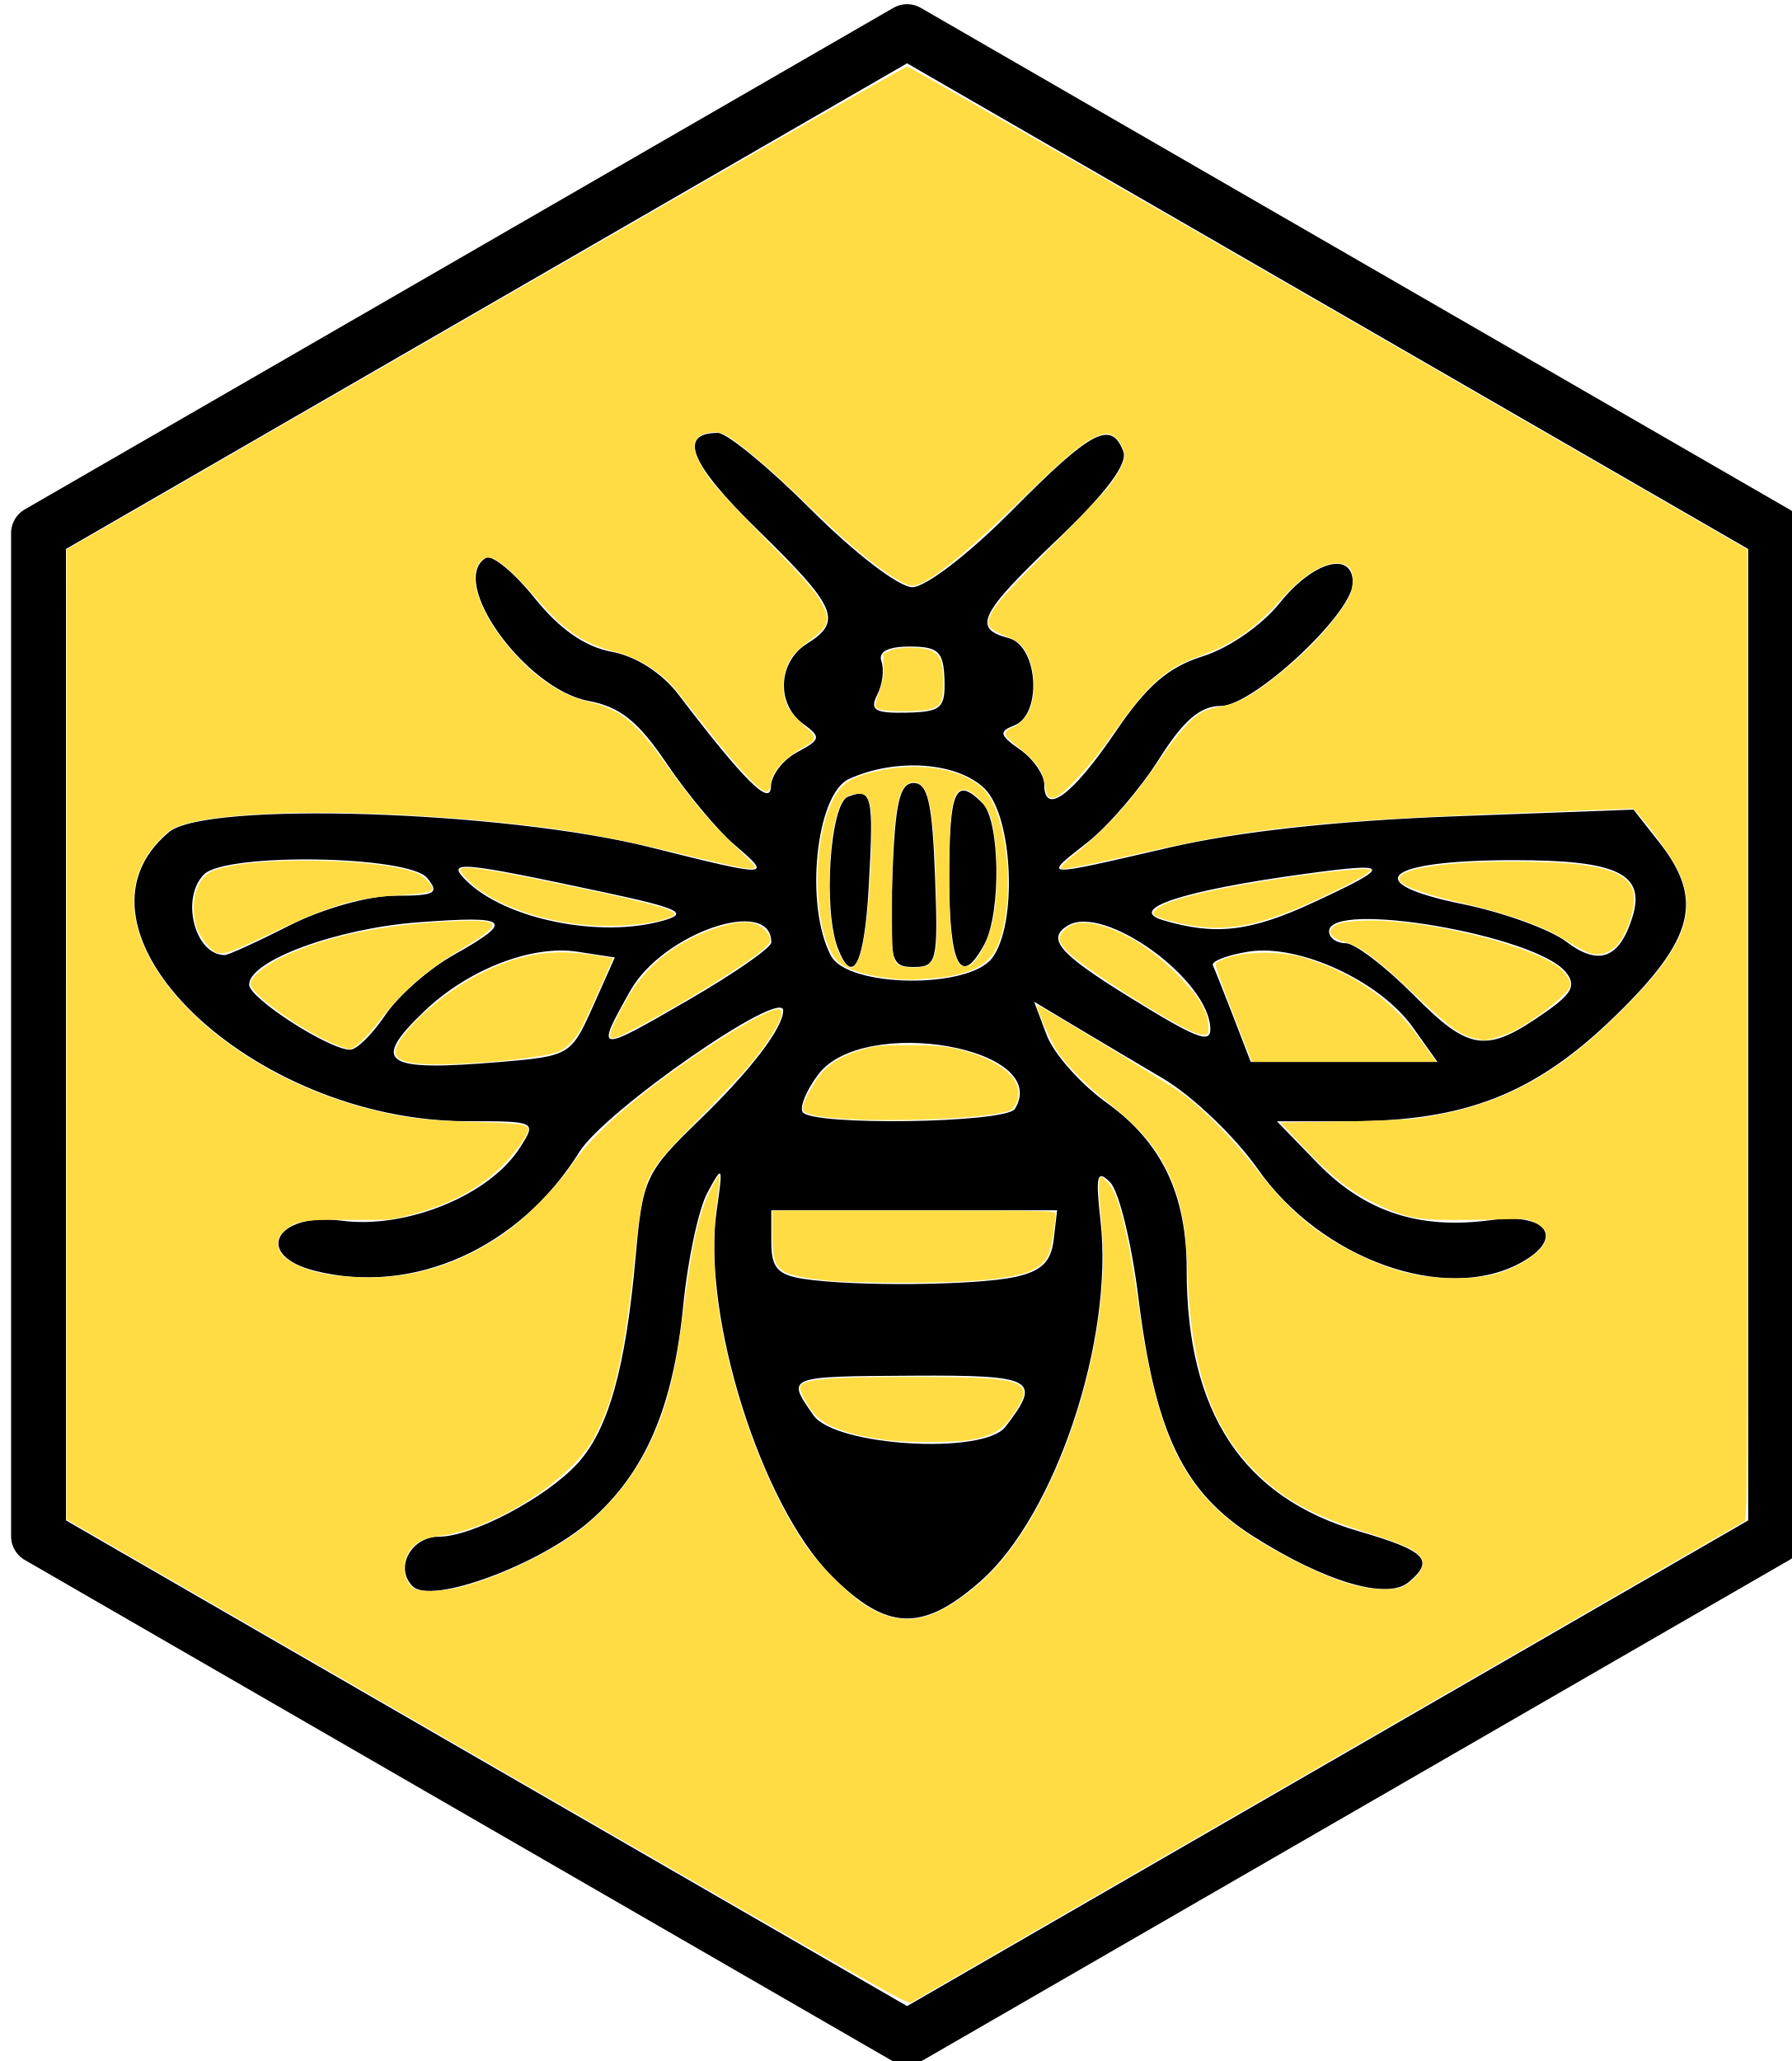
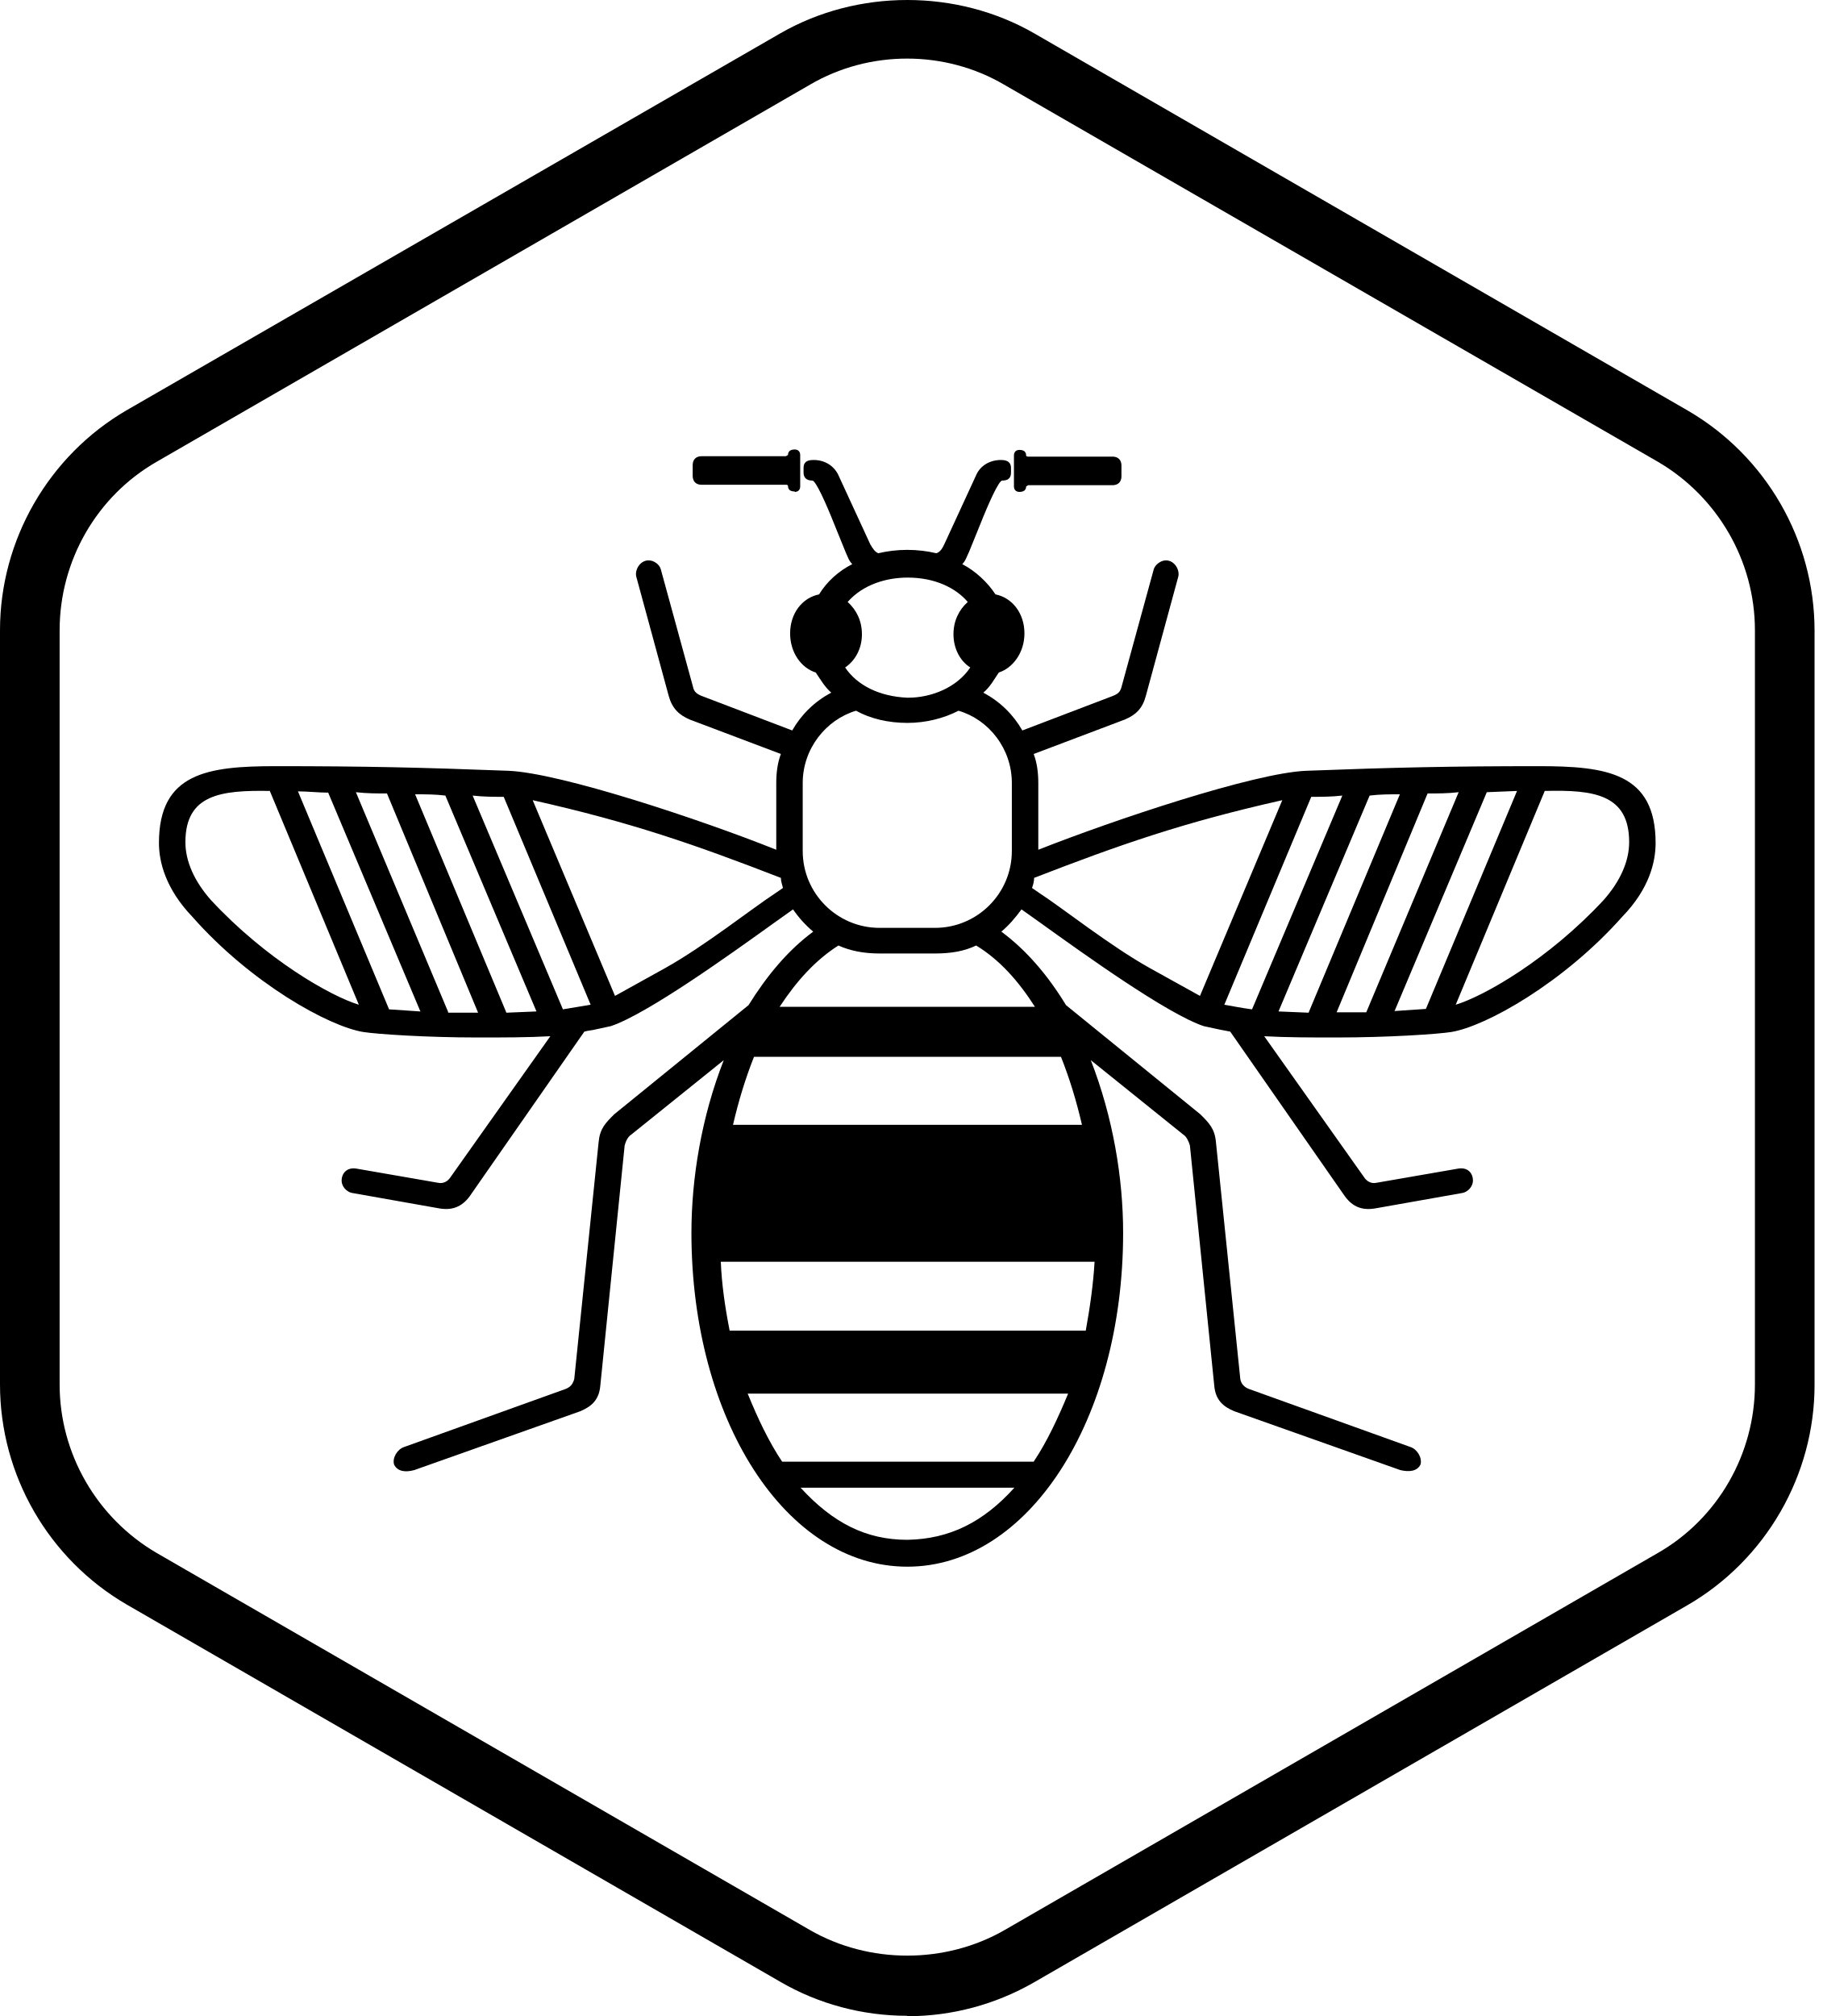
- <svg xmlns="http://www.w3.org/2000/svg" version="1.1" id="svg1" width="201.338" height="231.531" viewBox="0 0 201.338 231.531">
-   <defs id="defs1" />
-   <g id="g1">
-     <g id="g7" transform="translate(-48.51129,-15.11008)">
-       <path style="fill:#000000" d="m 141.885,192.073 c -7.872,-7.916 -14.549,-29.197 -12.853,-40.965 0.735,-5.099 0.683,-5.201 -1.03,-2.035 -0.992,1.833 -2.215,7.515 -2.718,12.626 -1.135,11.543 -4.265,18.808 -10.436,24.226 -5.661,4.97 -17.873,9.485 -19.974,7.384 -2.064,-2.064 -0.192,-5.57 2.975,-5.57 3.738,0 12.009,-4.37 15.529,-8.204 3.473,-3.783 5.422,-10.677 6.54,-23.13 0.807,-8.992 1.073,-9.562 7.287,-15.582 5.659,-5.483 9.3,-10.255 9.3,-12.187 0,-2.641 -20.008,11.238 -22.902,15.887 -6.721,10.795 -18.599,16.136 -29.692,13.352 -7.002,-1.757 -4.445,-6.619 2.965,-5.636 7.281,0.966 16.607,-2.838 20.029,-8.168 1.919,-2.989 1.897,-3 -5.903,-3.007 -24.375,-0.023 -46.594,-21.577 -33.492,-32.487 4.175,-3.477 37.556,-2.414 54.08,1.721 13.566,3.395 13.749,3.39 9.458,-0.274 -1.901,-1.624 -5.332,-5.732 -7.623,-9.129 -3.208,-4.756 -5.232,-6.377 -8.801,-7.046 -7.107,-1.333 -15.795,-13.426 -11.537,-16.058 0.687,-0.425 3.142,1.584 5.456,4.463 2.839,3.532 5.665,5.508 8.69,6.076 2.773,0.52 5.651,2.372 7.544,4.854 7.392,9.691 10.315,12.59 10.355,10.27 0.021,-1.258 1.347,-2.987 2.946,-3.842 2.666,-1.427 2.722,-1.691 0.667,-3.194 -3.048,-2.229 -2.824,-6.957 0.426,-8.987 4.048,-2.528 3.363,-4.119 -5.501,-12.766 -7.622,-7.435 -9.057,-10.924 -4.494,-10.924 1.016,0 5.747,3.9 10.514,8.667 4.875,4.875 9.831,8.667 11.327,8.667 1.505,0 6.387,-3.763 11.242,-8.667 8.868,-8.956 11.099,-10.137 12.458,-6.595 0.533,1.389 -1.897,4.642 -7.375,9.87 -8.814,8.413 -9.618,10.035 -5.503,11.111 3.326,0.87 3.803,8.595 0.607,9.821 -1.734,0.666 -1.629,1.093 0.667,2.7 1.5,1.05 2.727,2.826 2.727,3.945 0,3.544 3.177,1.189 8,-5.93 3.506,-5.176 5.946,-7.288 9.813,-8.494 2.923,-0.912 6.667,-3.511 8.667,-6.017 3.724,-4.667 8.187,-5.886 8.187,-2.236 0,3.409 -11.167,13.824 -14.825,13.827 -2.311,0.002 -4.206,1.634 -6.964,5.998 -2.083,3.298 -5.683,7.49 -8,9.316 -5.093,4.015 -5.508,3.988 9.189,0.596 7.786,-1.797 18.917,-3.015 32.034,-3.505 l 20.102,-0.751 2.898,3.685 c 5.053,6.424 3.925,10.862 -4.955,19.498 -8.985,8.738 -16.817,11.827 -29.984,11.827 h -8.02 l 4.536,4.68 c 5.33,5.499 11.48,7.522 19.519,6.42 6.388,-0.876 8.365,2.102 3.223,4.854 -8.456,4.525 -22.32,-0.458 -29.421,-10.577 -2.567,-3.657 -7.367,-8.242 -10.667,-10.188 -3.3,-1.947 -7.906,-4.682 -10.236,-6.079 l -4.236,-2.54 1.423,3.769 c 0.782,2.073 3.806,5.482 6.718,7.575 6.208,4.462 8.998,10.287 8.998,18.786 0,15.989 6.314,25.572 19.343,29.36 7.563,2.199 8.575,3.241 5.568,5.737 -2.406,1.997 -9.374,-0.064 -17.377,-5.139 -7.899,-5.009 -11.059,-11.57 -12.967,-26.913 -0.757,-6.093 -2.178,-11.891 -3.158,-12.883 -1.487,-1.507 -1.667,-0.794 -1.089,4.334 1.505,13.351 -5.069,33.086 -13.482,40.473 -6.565,5.764 -10.553,5.605 -16.792,-0.669 z m 19.582,-16.667 c 4.154,-5.368 3.314,-5.831 -10.435,-5.753 -14.246,0.081 -14.197,0.061 -11.119,4.456 2.426,3.464 19.101,4.467 21.554,1.297 z m 1.037,-16.831 c 2.986,-0.634 4.099,-1.692 4.39,-4.176 l 0.39,-3.327 H 151.228 135.172 l -9.1e-4,3.578 c -7.3e-4,2.88 0.714,3.686 3.666,4.134 5.651,0.856 19.211,0.736 23.667,-0.209 z m 0.036,-18.895 c 4.252,-6.879 -17.018,-10.594 -22.098,-3.859 -1.318,1.747 -2.108,3.643 -1.755,4.214 0.974,1.577 22.861,1.251 23.853,-0.355 z m -47.422,-11.475 2.47,-5.534 -4.209,-0.646 c -5.143,-0.789 -12.298,1.996 -17.209,6.7 -6.064,5.808 -4.566,6.796 8.61,5.68 7.729,-0.655 7.911,-0.764 10.337,-6.2 z m 92.134,2.315 c -3.718,-5.222 -12.824,-9.413 -18.473,-8.502 -2.415,0.389 -4.212,1.086 -3.993,1.548 0.219,0.462 1.265,3.09 2.326,5.84 l 1.928,5 h 10.49 10.49 z m -115.46,-1.368 c 1.442,-2.152 4.892,-5.189 7.667,-6.748 6.977,-3.921 6.4,-4.458 -3.955,-3.684 -9.168,0.686 -19,4.31 -19,7.004 0,1.518 8.905,7.265 11.333,7.314 0.733,0.015 2.513,-1.734 3.955,-3.886 z m 43.379,-8.174 c 0,-5.236 -12.201,-1.048 -15.847,5.441 -3.962,7.049 -3.879,7.062 6.514,1.045 5.133,-2.972 9.333,-5.891 9.333,-6.486 z m 87.055,7.789 c 2.96,-2.085 3.405,-3.004 2.174,-4.488 -3.439,-4.144 -26.562,-8.097 -26.562,-4.541 0,0.733 0.842,1.333 1.872,1.333 1.029,0 4.479,2.633 7.667,5.85 6.272,6.332 8.149,6.565 14.85,1.844 z m -37.727,1.972 c -0.028,-5.514 -11.95,-14.166 -16.039,-11.639 -2.372,1.466 -0.963,3.121 6.716,7.883 7.653,4.746 9.331,5.422 9.323,3.756 z m -24.518,-8 c 2.869,-3.78 2.355,-15.834 -0.811,-19 -3.019,-3.019 -9.981,-3.529 -15.271,-1.119 -3.737,1.703 -5.012,14.275 -2.016,19.874 1.909,3.567 15.436,3.751 18.097,0.246 z m -17.335,-1.109 c -1.678,-4.373 -0.877,-16.246 1.148,-17.023 2.696,-1.035 2.898,-0.152 2.321,10.132 -0.488,8.695 -1.787,11.274 -3.469,6.891 z m 6.135,-8.224 c 0.306,-8.123 0.817,-10.333 2.389,-10.333 1.572,0 2.083,2.21 2.389,10.333 0.366,9.708 0.221,10.333 -2.389,10.333 -2.611,0 -2.755,-0.625 -2.389,-10.333 z m 6.389,0.333 c 0,-9.942 0.674,-11.459 3.733,-8.4 1.963,1.963 2.106,12.296 0.22,15.821 -2.653,4.958 -3.953,2.518 -3.953,-7.421 z m 76.725,4.482 c 1.57,-4.946 -1.58,-6.482 -13.288,-6.482 -14.56,0 -17.538,2.535 -5.793,4.931 4.587,0.936 9.844,2.84 11.681,4.232 3.631,2.751 5.942,1.914 7.4,-2.681 z m -150.833,0.845 c 3.707,-1.881 8.851,-3.328 11.83,-3.328 4.534,0 5.039,-0.28 3.611,-2 -2.103,-2.534 -22.606,-2.861 -25.067,-0.4 -2.677,2.677 -1.027,9.087 2.333,9.061 0.403,-0.003 3.685,-1.503 7.293,-3.333 z m 42.107,-0.575 c 2.733,-0.805 1.532,-1.367 -6.667,-3.12 -16.389,-3.505 -17.911,-3.639 -15.654,-1.382 4.419,4.419 15.21,6.595 22.321,4.502 z m 73,-2.038 c 8.941,-4.163 8.8,-4.52 -1.248,-3.146 -13.498,1.846 -19.882,3.942 -15.752,5.172 5.928,1.766 9.863,1.296 17,-2.026 z M 154.625,91.41 c -0.103,-3.105 -0.698,-3.664 -3.899,-3.667 -2.453,-0.002 -3.568,0.581 -3.18,1.664 0.329,0.917 0.115,2.61 -0.476,3.763 -0.873,1.706 -0.258,2.079 3.302,2 3.891,-0.086 4.362,-0.502 4.254,-3.76 z" id="path1" />
-       <path style="opacity:1;fill:none;fill-opacity:1;stroke:#000000;stroke-width:7.559;stroke-linecap:butt;stroke-linejoin:round;stroke-miterlimit:4.4;stroke-dasharray:none;stroke-opacity:1" id="path7" d="m 197.829,202.521 0,138.176 -119.664,69.088 -119.664,-69.088 -1e-6,-138.176 119.664,-69.088 z" transform="matrix(0.8155053,0,0,0.8155053,86.68157,-90.15166)" />
-     </g>
-     <g id="g2" style="fill:#ffdc44;fill-opacity:1">
-       <path style="fill:#ffdc44;fill-opacity:1;stroke:none;stroke-width:1.503;stroke-linejoin:round;stroke-miterlimit:4.4" d="M 58.129,199.941 C 34.031,186.029 12.771,173.757 10.885,172.67 l -3.43,-1.977 0.01,-54.48 0.01,-54.48 L 54.524,34.594 c 25.877,-14.926 47.206,-27.138 47.398,-27.138 0.192,0 21.511,12.212 47.375,27.138 l 47.025,27.138 0.005,54.478 c 0.005,51.672 -0.013,54.489 -0.343,54.693 -0.191,0.118 -21.239,12.272 -46.772,27.008 -25.533,14.736 -46.614,26.912 -46.846,27.059 -0.39,0.246 -3.813,-1.691 -44.237,-25.028 z m 45.704,-18.307 c 2.085,-0.555 4.967,-2.447 7.348,-4.824 6.056,-6.046 11.223,-18.72 12.487,-30.632 0.371,-3.496 0.369,-6.161 -0.008,-9.89 -0.287,-2.844 -0.258,-4.076 0.099,-4.076 0.089,0 0.435,0.311 0.768,0.69 1.18,1.344 2.227,5.616 3.412,13.923 2.407,16.875 5.767,22.437 17.099,28.305 4.621,2.393 7.725,3.402 10.474,3.405 1.681,0.002 2.155,-0.151 3.132,-1.009 1.031,-0.905 1.395,-1.671 1.115,-2.346 -0.392,-0.946 -1.725,-1.585 -6.452,-3.094 -5.651,-1.804 -8.717,-3.442 -11.717,-6.259 -5.409,-5.08 -7.81,-11.843 -8.174,-23.024 -0.167,-5.118 -0.681,-7.796 -2.101,-10.926 -1.34,-2.955 -3.316,-5.253 -7.096,-8.252 -2.378,-1.886 -4.407,-3.966 -5.567,-5.708 -0.631,-0.947 -2.349,-4.991 -2.12,-4.991 0.312,0 15.099,9.003 16.411,9.991 2.381,1.794 5.767,5.251 8.108,8.279 3.529,4.564 6.492,7.141 10.75,9.348 4.209,2.182 7.601,3.066 11.726,3.054 3.123,-0.009 4.97,-0.408 7.118,-1.54 3.231,-1.702 4.019,-3.621 1.921,-4.678 -0.931,-0.469 -1.127,-0.492 -3.472,-0.411 -1.367,0.047 -4.006,0.086 -5.865,0.087 -4.117,8e-4 -5.665,-0.34 -8.947,-1.97 -2.74,-1.361 -4.823,-3.029 -7.999,-6.405 l -2.432,-2.585 6.806,-0.108 c 3.743,-0.06 7.522,-0.209 8.397,-0.331 9.397,-1.318 15.675,-4.632 23.363,-12.333 6.804,-6.816 8.37,-10.822 6.097,-15.597 -0.616,-1.293 -2.768,-4.332 -4.344,-6.133 l -0.661,-0.756 -10.836,0.41 c -24.401,0.923 -31.541,1.659 -44.436,4.577 -5.095,1.153 -8.229,1.794 -8.77,1.794 -0.564,0 -0.236,-0.425 1.265,-1.637 3.703,-2.99 6.474,-6.076 9.608,-10.701 1.967,-2.902 3.664,-4.782 4.817,-5.336 0.459,-0.22 1.382,-0.487 2.052,-0.594 2.108,-0.335 4.253,-1.642 8.003,-4.877 2.197,-1.895 4.49,-4.436 5.758,-6.379 0.75,-1.149 0.921,-1.588 0.989,-2.533 0.103,-1.427 -0.254,-2.065 -1.264,-2.254 -1.672,-0.314 -4.179,1.14 -6.555,3.802 -3.203,3.589 -5.553,5.229 -9.574,6.684 -3.787,1.37 -5.725,3.19 -10.226,9.604 -1.922,2.739 -4.969,5.98 -5.811,6.183 -0.74,0.178 -0.903,-0.023 -1.125,-1.384 -0.27,-1.657 -0.922,-2.602 -2.886,-4.176 -1.64,-1.315 -1.767,-1.496 -1.359,-1.946 0.18,-0.199 0.441,-0.362 0.58,-0.362 0.47,0 1.534,-1.077 1.916,-1.938 0.867,-1.96 0.585,-5.199 -0.602,-6.909 -0.432,-0.622 -0.851,-0.916 -1.925,-1.348 -2.136,-0.859 -2.428,-1.288 -1.762,-2.589 0.617,-1.206 1.553,-2.244 6.938,-7.694 2.971,-3.007 5.78,-5.954 6.243,-6.549 1.048,-1.348 1.803,-2.817 1.803,-3.507 0,-0.723 -0.744,-1.984 -1.327,-2.25 -0.692,-0.315 -1.036,-0.274 -2.153,0.259 -1.485,0.709 -3.167,2.154 -8.586,7.376 -6.538,6.3 -10.298,9.244 -11.805,9.244 -0.958,0 -3.978,-2.038 -7.168,-4.837 -0.917,-0.805 -3.278,-3.01 -5.246,-4.901 -3.836,-3.684 -7.248,-6.553 -8.572,-7.208 -0.647,-0.32 -1.014,-0.375 -1.754,-0.264 -2.345,0.352 -2.274,2.152 0.215,5.483 0.53,0.709 3.071,3.437 5.646,6.061 4.958,5.053 6.093,6.356 6.867,7.885 0.848,1.673 0.559,2.429 -1.503,3.928 -0.769,0.559 -1.657,1.375 -1.974,1.813 -1.104,1.525 -1.298,4.03 -0.442,5.709 0.223,0.437 1.014,1.34 1.757,2.006 1.591,1.426 1.578,1.535 -0.313,2.631 -2.045,1.185 -3.406,2.795 -3.406,4.03 0,0.264 -0.121,0.581 -0.269,0.704 -0.59,0.49 -2.737,-1.699 -7.192,-7.332 -1.081,-1.367 -2.417,-3.053 -2.968,-3.748 -1.784,-2.246 -4.316,-3.85 -7.266,-4.603 -3.038,-0.776 -5.326,-2.237 -7.697,-4.917 -4.714,-5.327 -6.127,-6.345 -7.204,-5.188 -1.687,1.811 0.168,6.566 4.229,10.841 2.504,2.636 5.133,4.278 7.889,4.927 3.591,0.845 5.324,2.257 8.823,7.187 2.828,3.986 4.977,6.521 7.657,9.035 1.215,1.14 2.21,2.185 2.21,2.322 1.81e-4,0.493 -1.132,0.286 -9.543,-1.743 C 69.644,94.274 64.65,93.358 59.645,92.763 43.643,90.861 26.452,90.808 20.539,92.642 c -1.102,0.342 -1.531,0.613 -2.494,1.576 -4.8,4.8 -3.813,11.818 2.625,18.657 5.025,5.338 12.583,9.612 20.655,11.68 4.023,1.031 6.434,1.327 12.057,1.48 4.968,0.135 5.965,0.276 5.965,0.843 0,0.616 -1.454,2.646 -2.969,4.143 -2.632,2.602 -6.019,4.383 -10.497,5.52 -2.059,0.523 -2.314,0.542 -6.615,0.497 -5.101,-0.054 -6.096,0.113 -7.31,1.225 -0.576,0.527 -0.722,0.808 -0.722,1.381 0,1.01 0.596,1.71 2.084,2.448 1.742,0.864 3.741,1.258 7.064,1.393 5.755,0.234 10.956,-1.311 16.082,-4.779 2.361,-1.597 6.005,-5.257 7.654,-7.686 2.307,-3.399 6.478,-7.169 12.988,-11.74 4.85,-3.405 9.471,-6.039 10.373,-5.912 1.04,0.147 -0.48,2.978 -3.553,6.617 -0.554,0.656 -2.894,3.116 -5.2,5.467 -3.987,4.064 -4.972,5.218 -5.744,6.722 -0.654,1.276 -1.123,3.761 -1.619,8.584 -1.142,11.117 -2.271,16.247 -4.529,20.581 -2.527,4.853 -11.298,10.474 -17.493,11.212 -1.854,0.221 -2.91,0.823 -3.512,2.002 -0.708,1.388 -0.422,3.132 0.636,3.873 0.629,0.44 3.054,0.399 5.078,-0.086 3.607,-0.865 8.545,-3.076 12.227,-5.475 3.606,-2.35 6.978,-6.183 9.001,-10.232 2.116,-4.234 3.074,-7.962 4.075,-15.847 0.95,-7.486 1.834,-11.181 3.272,-13.677 l 0.687,-1.193 -2.86e-4,0.696 c -1.57e-4,0.383 -0.13,1.591 -0.288,2.684 -0.374,2.583 -0.373,7.139 0.002,10.171 1.217,9.83 5.062,20.772 9.806,27.902 1.339,2.013 4.79,5.558 6.597,6.777 2.372,1.6 4.65,2.091 6.91,1.489 z" id="path18" />
-       <path style="fill:#ffdc44;fill-opacity:1;stroke:none;stroke-width:1.503;stroke-linejoin:round;stroke-miterlimit:4.4" d="m 24.237,106.978 c -0.705,-0.301 -1.863,-1.834 -2.172,-2.875 -0.487,-1.641 -0.389,-3.473 0.253,-4.702 0.641,-1.227 1.329,-1.654 3.35,-2.078 5.04,-1.056 16.085,-0.787 20.387,0.497 0.986,0.294 1.477,0.572 1.938,1.098 0.34,0.387 0.618,0.787 0.618,0.888 0,0.415 -0.9,0.594 -3.902,0.776 -5.064,0.308 -7.61,1.089 -14.924,4.581 -3.841,1.833 -4.782,2.141 -5.548,1.815 z" id="path19" />
-       <path style="fill:#ffdc44;fill-opacity:1;stroke:none;stroke-width:1.503;stroke-linejoin:round;stroke-miterlimit:4.4" d="m 38.11,117.504 c -3.6,-1.295 -9.977,-5.76 -9.977,-6.984 0,-0.726 1.609,-2.072 3.628,-3.034 4.916,-2.345 11.424,-3.692 19.365,-4.008 5.366,-0.214 5.491,0.268 0.803,3.091 -4.263,2.568 -6.811,4.819 -9.624,8.506 -1.057,1.385 -2.618,2.842 -3.019,2.818 -0.066,-0.004 -0.595,-0.178 -1.176,-0.387 z" id="path20" />
-       <path style="fill:#ffdc44;fill-opacity:1;stroke:none;stroke-width:1.503;stroke-linejoin:round;stroke-miterlimit:4.4" d="m 46.867,119.488 c -2.653,-0.29 -3.059,-1.092 -1.573,-3.109 1.956,-2.654 5.741,-5.631 9.301,-7.315 4.138,-1.957 7.455,-2.462 11.858,-1.804 1.286,0.192 2.361,0.369 2.391,0.394 0.064,0.054 -2.653,6.121 -3.404,7.602 -0.719,1.418 -1.659,2.439 -2.65,2.877 -1.88,0.832 -12.467,1.732 -15.924,1.355 z" id="path21" />
-       <path style="fill:#ffdc44;fill-opacity:1;stroke:none;stroke-width:1.503;stroke-linejoin:round;stroke-miterlimit:4.4" d="m 66.405,103.96 c -5.763,-0.38 -11.499,-2.539 -14.023,-5.278 -0.743,-0.806 -0.804,-0.939 -0.506,-1.106 0.619,-0.346 4.213,0.268 14.876,2.542 5.688,1.213 8.456,1.954 8.886,2.378 0.248,0.244 0.193,0.32 -0.408,0.571 -1.744,0.729 -5.519,1.11 -8.825,0.892 z" id="path22" />
-       <path style="fill:#ffdc44;fill-opacity:1;stroke:none;stroke-width:1.503;stroke-linejoin:round;stroke-miterlimit:4.4" d="m 68.575,116.435 c -0.143,-0.373 0.374,-1.549 1.827,-4.154 1.389,-2.49 3.381,-4.562 5.848,-6.08 2.874,-1.769 6.432,-2.873 8.192,-2.543 0.917,0.172 1.856,0.938 2.039,1.663 0.12,0.474 0.022,0.651 -0.724,1.317 -1.786,1.595 -8.894,6.008 -13.958,8.666 -2.643,1.387 -3.068,1.536 -3.224,1.13 z" id="path23" />
-       <path style="fill:#ffdc44;fill-opacity:1;stroke:none;stroke-width:1.503;stroke-linejoin:round;stroke-miterlimit:4.4" d="m 93.789,125.618 c -2.424,-0.211 -3.493,-0.518 -3.592,-1.033 -0.119,-0.62 1.352,-3.32 2.357,-4.325 1.113,-1.113 2.394,-1.798 4.507,-2.408 1.346,-0.389 2.016,-0.449 5.032,-0.45 3.734,-0.002 5.342,0.245 7.948,1.222 3.604,1.35 5.207,3.58 3.998,5.562 -0.347,0.569 -0.531,0.65 -2.137,0.941 -3.665,0.665 -13.148,0.922 -18.113,0.49 z" id="path24" />
-       <path style="fill:#ffdc44;fill-opacity:1;stroke:none;stroke-width:1.503;stroke-linejoin:round;stroke-miterlimit:4.4" d="m 93.694,143.918 c -2.829,-0.203 -5.048,-0.642 -5.718,-1.131 -0.972,-0.71 -1.192,-1.496 -1.193,-4.261 l -3.09e-4,-2.535 h 15.905 c 15.105,0 15.905,0.018 15.905,0.353 0,0.988 -0.452,3.752 -0.726,4.436 -0.806,2.015 -3.024,2.768 -9.314,3.162 -3.691,0.231 -11.483,0.219 -14.86,-0.024 z" id="path25" />
-       <path style="fill:#ffdc44;fill-opacity:1;stroke:none;stroke-width:1.503;stroke-linejoin:round;stroke-miterlimit:4.4" d="m 99.28,161.742 c -4.155,-0.604 -6.602,-1.514 -7.781,-2.892 -0.865,-1.01 -1.751,-2.698 -1.61,-3.066 0.334,-0.869 2.948,-1.102 12.408,-1.104 13.444,-0.003 14.31,0.353 11.252,4.621 -0.995,1.388 -2.177,2.041 -4.426,2.441 -1.938,0.345 -7.464,0.345 -9.842,-0.001 z" id="path26" />
-       <path style="fill:#ffdc44;fill-opacity:1;stroke:none;stroke-width:1.503;stroke-linejoin:round;stroke-miterlimit:4.4" d="m 133.605,115.747 c -3.291,-1.573 -11.698,-6.95 -13.362,-8.546 -1.331,-1.277 -1.492,-1.853 -0.739,-2.639 1.1,-1.148 2.739,-1.197 5.452,-0.163 2.384,0.909 4.992,2.724 7.36,5.12 2.396,2.426 3.382,4.064 3.441,5.716 0.032,0.902 -0.002,0.977 -0.462,1.028 -0.273,0.03 -1.034,-0.202 -1.69,-0.516 z" id="path27" />
-       <path style="fill:#ffdc44;fill-opacity:1;stroke:none;stroke-width:1.503;stroke-linejoin:round;stroke-miterlimit:4.4" d="m 140.447,118.743 c -0.113,-0.301 -1.058,-2.722 -2.099,-5.381 -1.041,-2.659 -1.845,-4.959 -1.787,-5.111 0.059,-0.152 0.759,-0.482 1.557,-0.733 2.09,-0.657 5.931,-0.647 8.211,0.02 5.41,1.584 9.951,4.671 12.867,8.744 0.675,0.943 1.444,2.006 1.709,2.361 l 0.482,0.646 h -10.367 -10.367 z" id="path28" />
-       <path style="fill:#ffdc44;fill-opacity:1;stroke:none;stroke-width:1.503;stroke-linejoin:round;stroke-miterlimit:4.4" d="m 165.913,116.715 c -1.813,-0.375 -2.907,-1.156 -6.859,-4.9 -4.351,-4.121 -6.192,-5.506 -7.931,-5.965 -1.227,-0.324 -1.9,-0.926 -1.591,-1.424 0.427,-0.688 1.308,-0.928 3.695,-1.006 6.452,-0.211 17.921,2.471 21.684,5.071 0.794,0.549 1.54,1.582 1.54,2.133 0,0.829 -3.749,3.86 -6.505,5.26 -0.744,0.378 -2.946,1.058 -3.229,0.998 -0.059,-0.013 -0.42,-0.088 -0.803,-0.167 z" id="path29" />
-       <path style="fill:#ffdc44;fill-opacity:1;stroke:none;stroke-width:1.503;stroke-linejoin:round;stroke-miterlimit:4.4" d="m 178.908,107.157 c -0.628,-0.135 -1.375,-0.526 -3.539,-1.854 -2.172,-1.333 -6.671,-2.884 -11.345,-3.912 -2.536,-0.558 -5.379,-1.464 -6.227,-1.986 -2.791,-1.717 4.945,-2.953 15.969,-2.551 7.118,0.26 9.849,1.432 9.837,4.223 -0.005,1.164 -0.732,3.389 -1.475,4.512 -0.821,1.241 -2.021,1.825 -3.219,1.567 z" id="path30" />
-       <path style="fill:#ffdc44;fill-opacity:1;stroke:none;stroke-width:1.503;stroke-linejoin:round;stroke-miterlimit:4.4" d="m 135.134,104.152 c -1.766,-0.161 -4.852,-0.901 -5.345,-1.283 -0.34,-0.264 -0.331,-0.304 0.188,-0.767 1.198,-1.069 6.671,-2.369 15.123,-3.592 5.198,-0.752 8.884,-1.069 8.884,-0.764 0,0.289 -1.806,1.314 -4.97,2.822 -6.36,3.03 -9.904,3.946 -13.879,3.584 z" id="path31" />
-       <path style="fill:#ffdc44;fill-opacity:1;stroke:none;stroke-width:1.503;stroke-linejoin:round;stroke-miterlimit:4.4" d="m 100.999,110.023 c -3.172,-0.293 -5.461,-0.915 -6.615,-1.795 -2.876,-2.193 -3.437,-12.707 -0.963,-18.053 0.842,-1.819 1.674,-2.541 3.647,-3.162 4.973,-1.565 10.325,-1.007 13.152,1.371 2.906,2.445 3.997,12.078 1.986,17.527 -0.796,2.158 -2.486,3.262 -5.839,3.815 -1.456,0.24 -4.287,0.397 -5.368,0.297 z m -4.532,-2.264 c 0.774,-1.581 1.451,-8.303 1.45,-14.411 -2.5e-4,-2.255 -0.067,-2.92 -0.348,-3.483 -0.317,-0.634 -0.422,-0.694 -1.176,-0.68 -1.236,0.024 -1.754,0.469 -2.228,1.915 -0.598,1.825 -0.824,3.455 -0.957,6.917 -0.133,3.453 0.113,6.199 0.737,8.218 0.441,1.428 1.254,2.572 1.761,2.478 0.177,-0.033 0.519,-0.462 0.76,-0.954 z m 8.126,0.34 c 0.651,-0.757 0.76,-2.112 0.61,-7.596 -0.267,-9.81 -0.836,-12.625 -2.549,-12.625 -1.806,0 -2.399,3.256 -2.431,13.337 -0.021,6.595 0.027,6.93 1.055,7.328 0.284,0.11 1.045,0.173 1.69,0.141 0.981,-0.05 1.247,-0.145 1.625,-0.585 z m 4.97,-0.19 c 0.776,-0.918 1.633,-2.837 1.983,-4.441 0.692,-3.171 0.576,-8.91 -0.234,-11.643 -0.358,-1.207 -1.798,-2.829 -2.716,-3.06 -1.541,-0.387 -1.939,1.498 -1.949,9.22 -0.007,5.689 0.218,8.372 0.815,9.722 0.32,0.723 0.462,0.848 0.965,0.848 0.421,0 0.747,-0.185 1.136,-0.646 z" id="path32" />
-       <path style="fill:#ffdc44;fill-opacity:1;stroke:none;stroke-width:1.503;stroke-linejoin:round;stroke-miterlimit:4.4" d="m 98.762,79.682 c -0.559,-0.269 -0.558,-0.302 0.065,-2.107 0.397,-1.15 0.498,-1.781 0.447,-2.798 l -0.065,-1.314 0.696,-0.348 c 0.968,-0.484 3.804,-0.484 4.771,0 1.004,0.502 1.269,1.214 1.282,3.437 0.013,2.319 -0.231,2.813 -1.556,3.146 -1.125,0.283 -5.043,0.272 -5.641,-0.017 z" id="path33" />
-     </g>
-   </g>
+ <svg xmlns="http://www.w3.org/2000/svg" width="44" height="48" viewBox="0 0 44 48" fill="none" focusable="false" role="graphics-symbol" aria-label="Bee Network logo">
+   <path d="M21.6 47.995C20.54 47.995 19.49 47.715 18.58 47.185L3.02 38.205C1.16 37.125 0 35.125 0 32.965V15.005C0 12.855 1.16 10.845 3.02 9.765L18.58 0.795C20.42 -0.265 22.79 -0.265 24.63 0.795L40.19 9.775C42.05 10.855 43.21 12.855 43.21 15.015V32.975C43.21 35.125 42.05 37.135 40.19 38.215L24.63 47.195C23.71 47.725 22.67 48.005 21.61 48.005L21.6 47.995ZM21.6 1.395C20.79 1.395 19.99 1.605 19.29 2.015L3.73 10.995C2.3 11.815 1.42 13.355 1.42 15.005V32.965C1.42 34.615 2.31 36.145 3.73 36.975L19.29 45.955C20.7 46.765 22.51 46.765 23.92 45.955L39.48 36.975C40.91 36.155 41.79 34.615 41.79 32.965V15.005C41.79 13.355 40.9 11.825 39.48 10.995L23.91 2.015C23.21 1.605 22.41 1.395 21.6 1.395Z" fill="currentColor" />
+   <path d="M34.665 23.922L36.785 18.832C37.955 18.802 38.795 18.912 38.795 20.052C38.795 20.502 38.585 20.982 38.185 21.432C36.885 22.832 35.355 23.712 34.665 23.922ZM24.275 11.712C24.385 11.712 24.435 11.662 24.435 11.582C24.435 11.582 24.452 11.572 24.485 11.552H26.495C26.625 11.552 26.705 11.472 26.705 11.342V11.082C26.705 10.952 26.625 10.872 26.495 10.872H24.485C24.452 10.872 24.435 10.862 24.435 10.842C24.435 10.762 24.385 10.712 24.275 10.712C24.195 10.712 24.145 10.762 24.145 10.842V11.582C24.145 11.662 24.195 11.712 24.275 11.712ZM33.205 24.082L35.405 18.862L36.125 18.832L33.955 24.022L33.215 24.072L33.205 24.082ZM31.825 24.112L33.995 18.892C34.235 18.892 34.475 18.892 34.735 18.862L32.535 24.102H31.815L31.825 24.112ZM31.165 24.112L30.445 24.082L32.615 18.942C32.855 18.912 33.095 18.912 33.335 18.912L31.165 24.102V24.112ZM29.815 24.032C29.575 24.002 29.335 23.952 29.155 23.922L31.225 18.972C31.465 18.972 31.705 18.972 31.965 18.942L29.815 24.032ZM18.925 11.712C19.005 11.712 19.055 11.662 19.055 11.582V10.832C19.055 10.752 19.005 10.702 18.925 10.702C18.815 10.702 18.765 10.752 18.765 10.832C18.765 10.832 18.748 10.842 18.715 10.862H16.705C16.575 10.862 16.495 10.942 16.495 11.072V11.332C16.495 11.462 16.575 11.542 16.705 11.542H18.715C18.748 11.542 18.765 11.552 18.765 11.572C18.765 11.652 18.815 11.702 18.925 11.702V11.712ZM21.605 16.612C20.945 16.582 20.415 16.322 20.125 15.892C20.365 15.732 20.525 15.442 20.525 15.102C20.525 14.782 20.395 14.522 20.185 14.332C20.555 13.912 21.115 13.752 21.615 13.752C22.255 13.752 22.755 13.992 23.045 14.332C22.835 14.522 22.705 14.782 22.705 15.102C22.705 15.442 22.865 15.742 23.105 15.892C22.785 16.372 22.175 16.612 21.625 16.612H21.605ZM28.575 23.712L27.385 23.052C26.435 22.522 25.345 21.652 24.735 21.252L24.575 21.142C24.605 21.062 24.625 20.982 24.625 20.902C26.665 20.112 28.175 19.582 30.535 19.052L28.575 23.712ZM20.945 22.092C19.935 22.092 19.115 21.272 19.115 20.262V18.642C19.115 17.822 19.675 17.132 20.385 16.922C20.725 17.112 21.155 17.212 21.605 17.212C22.055 17.212 22.475 17.102 22.825 16.922C23.545 17.132 24.095 17.822 24.095 18.642V20.262C24.095 21.272 23.275 22.092 22.265 22.092H20.945ZM18.565 23.972C18.965 23.362 19.415 22.862 19.965 22.512C20.255 22.642 20.575 22.702 20.945 22.702H22.265C22.635 22.702 22.955 22.652 23.245 22.512C23.805 22.852 24.255 23.362 24.645 23.972H18.555H18.565ZM17.455 26.782C17.585 26.222 17.745 25.692 17.955 25.162H25.265C25.475 25.692 25.635 26.222 25.765 26.782H17.445H17.455ZM14.645 23.712L12.685 19.052C15.045 19.582 16.555 20.112 18.595 20.902C18.595 20.982 18.625 21.062 18.645 21.142L18.485 21.252C17.875 21.652 16.785 22.522 15.835 23.052L14.645 23.712ZM13.405 24.032L11.255 18.942C11.515 18.972 11.755 18.972 11.995 18.972L14.065 23.922L13.405 24.032ZM17.375 31.682C17.265 31.122 17.185 30.572 17.165 30.042H26.065C26.035 30.572 25.955 31.132 25.855 31.682H17.375ZM12.055 24.102L9.885 18.912C10.125 18.912 10.365 18.912 10.605 18.942L12.775 24.082L12.055 24.112V24.102ZM10.675 24.102L8.475 18.862C8.735 18.892 8.975 18.892 9.215 18.892L11.385 24.112H10.665L10.675 24.102ZM18.625 34.802C18.305 34.322 18.045 33.772 17.805 33.182H25.435C25.195 33.762 24.935 34.322 24.615 34.802H18.625ZM10.005 24.082L9.265 24.032L7.095 18.842C7.335 18.842 7.575 18.872 7.815 18.872L10.015 24.092L10.005 24.082ZM21.605 36.662C20.625 36.662 19.835 36.262 19.065 35.422H24.155C23.415 36.242 22.615 36.642 21.615 36.662H21.605ZM8.545 23.922C7.855 23.712 6.325 22.832 5.025 21.432C4.625 20.982 4.415 20.502 4.415 20.052C4.415 18.912 5.265 18.812 6.425 18.832L8.545 23.922ZM21.605 37.302C24.495 37.302 26.745 33.802 26.745 29.352C26.745 28.052 26.505 26.602 25.975 25.242L28.175 27.012C28.255 27.062 28.305 27.172 28.335 27.272L28.915 32.992C28.945 33.332 29.125 33.492 29.395 33.602L33.345 35.002C33.555 35.052 33.745 35.032 33.825 34.872C33.875 34.712 33.745 34.502 33.585 34.452L29.745 33.072C29.615 33.022 29.555 32.942 29.535 32.832L28.955 27.192C28.925 26.872 28.795 26.742 28.585 26.532L25.385 23.932C24.965 23.242 24.455 22.632 23.845 22.182C24.035 22.022 24.185 21.842 24.325 21.652L24.775 21.972C25.805 22.712 27.795 24.142 28.665 24.432L29.035 24.512L29.295 24.562L32.025 28.482C32.215 28.742 32.445 28.822 32.745 28.772L34.835 28.402C34.965 28.372 35.075 28.242 35.075 28.112C35.075 27.922 34.945 27.792 34.735 27.822L32.775 28.162C32.645 28.192 32.535 28.112 32.485 28.032L30.105 24.672C30.635 24.702 31.245 24.702 31.825 24.702C33.065 24.702 34.235 24.622 34.555 24.572C35.375 24.442 37.235 23.402 38.635 21.822C39.275 21.162 39.425 20.522 39.425 20.072C39.425 18.402 38.255 18.242 36.645 18.242C34.555 18.242 33.205 18.272 31.105 18.352C29.865 18.402 26.525 19.522 24.725 20.232V18.642C24.725 18.402 24.695 18.162 24.615 17.952L26.785 17.132C27.045 17.022 27.205 16.872 27.285 16.572L28.055 13.742C28.105 13.582 27.975 13.342 27.765 13.342C27.635 13.342 27.505 13.452 27.475 13.552L26.705 16.362C26.675 16.472 26.625 16.522 26.495 16.572L24.345 17.392C24.135 17.022 23.815 16.702 23.415 16.492C23.575 16.362 23.675 16.172 23.785 16.012C24.125 15.902 24.395 15.532 24.395 15.082C24.395 14.602 24.105 14.232 23.705 14.152C23.515 13.862 23.225 13.592 22.915 13.432C22.995 13.352 23.025 13.242 23.075 13.142L23.335 12.502C23.545 11.972 23.785 11.442 23.865 11.442C23.995 11.442 24.075 11.392 24.075 11.252V11.142C24.075 11.012 23.995 10.952 23.835 10.952C23.575 10.952 23.355 11.082 23.255 11.292L22.485 12.962C22.435 13.072 22.375 13.152 22.295 13.172C22.085 13.122 21.845 13.092 21.605 13.092C21.365 13.092 21.125 13.122 20.915 13.172C20.835 13.142 20.785 13.062 20.725 12.962L19.955 11.292C19.845 11.082 19.635 10.952 19.375 10.952C19.215 10.952 19.135 11.002 19.135 11.142V11.252C19.135 11.382 19.215 11.442 19.345 11.442C19.425 11.442 19.665 11.972 19.875 12.502L20.135 13.142C20.185 13.252 20.215 13.352 20.295 13.432C19.975 13.592 19.685 13.852 19.505 14.152C19.105 14.232 18.815 14.602 18.815 15.082C18.815 15.532 19.075 15.902 19.425 16.012C19.535 16.172 19.635 16.352 19.795 16.492C19.395 16.702 19.075 17.022 18.865 17.392L16.715 16.572C16.585 16.522 16.525 16.462 16.505 16.362L15.735 13.552C15.705 13.442 15.575 13.342 15.445 13.342C15.235 13.342 15.105 13.582 15.155 13.742L15.925 16.572C16.005 16.862 16.165 17.022 16.425 17.132L18.595 17.952C18.515 18.162 18.485 18.402 18.485 18.642V20.232C16.685 19.512 13.345 18.402 12.105 18.352C10.015 18.272 8.665 18.242 6.565 18.242C4.945 18.242 3.785 18.402 3.785 20.072C3.785 20.522 3.945 21.162 4.575 21.822C5.975 23.412 7.835 24.442 8.655 24.572C8.975 24.622 10.135 24.702 11.385 24.702C11.965 24.702 12.575 24.702 13.105 24.672L10.725 28.032C10.675 28.112 10.565 28.192 10.435 28.162L8.475 27.822C8.265 27.792 8.135 27.932 8.135 28.112C8.135 28.242 8.245 28.372 8.375 28.402L10.465 28.772C10.755 28.822 10.995 28.742 11.185 28.482L13.915 24.562C14.025 24.532 14.105 24.532 14.175 24.512L14.545 24.432C15.415 24.142 17.405 22.712 18.435 21.972L18.885 21.652C19.015 21.842 19.175 22.022 19.365 22.182C18.755 22.632 18.255 23.242 17.825 23.932L14.625 26.532C14.415 26.742 14.285 26.872 14.255 27.192L13.675 32.832C13.645 32.942 13.595 33.022 13.465 33.072L9.625 34.452C9.465 34.502 9.335 34.712 9.385 34.872C9.465 35.032 9.645 35.062 9.865 35.002L13.815 33.602C14.075 33.492 14.265 33.342 14.295 32.992L14.875 27.272C14.905 27.162 14.955 27.062 15.035 27.012L17.235 25.242C16.705 26.592 16.465 28.052 16.465 29.352C16.465 33.802 18.715 37.302 21.605 37.302Z" fill="currentColor" />
</svg>
